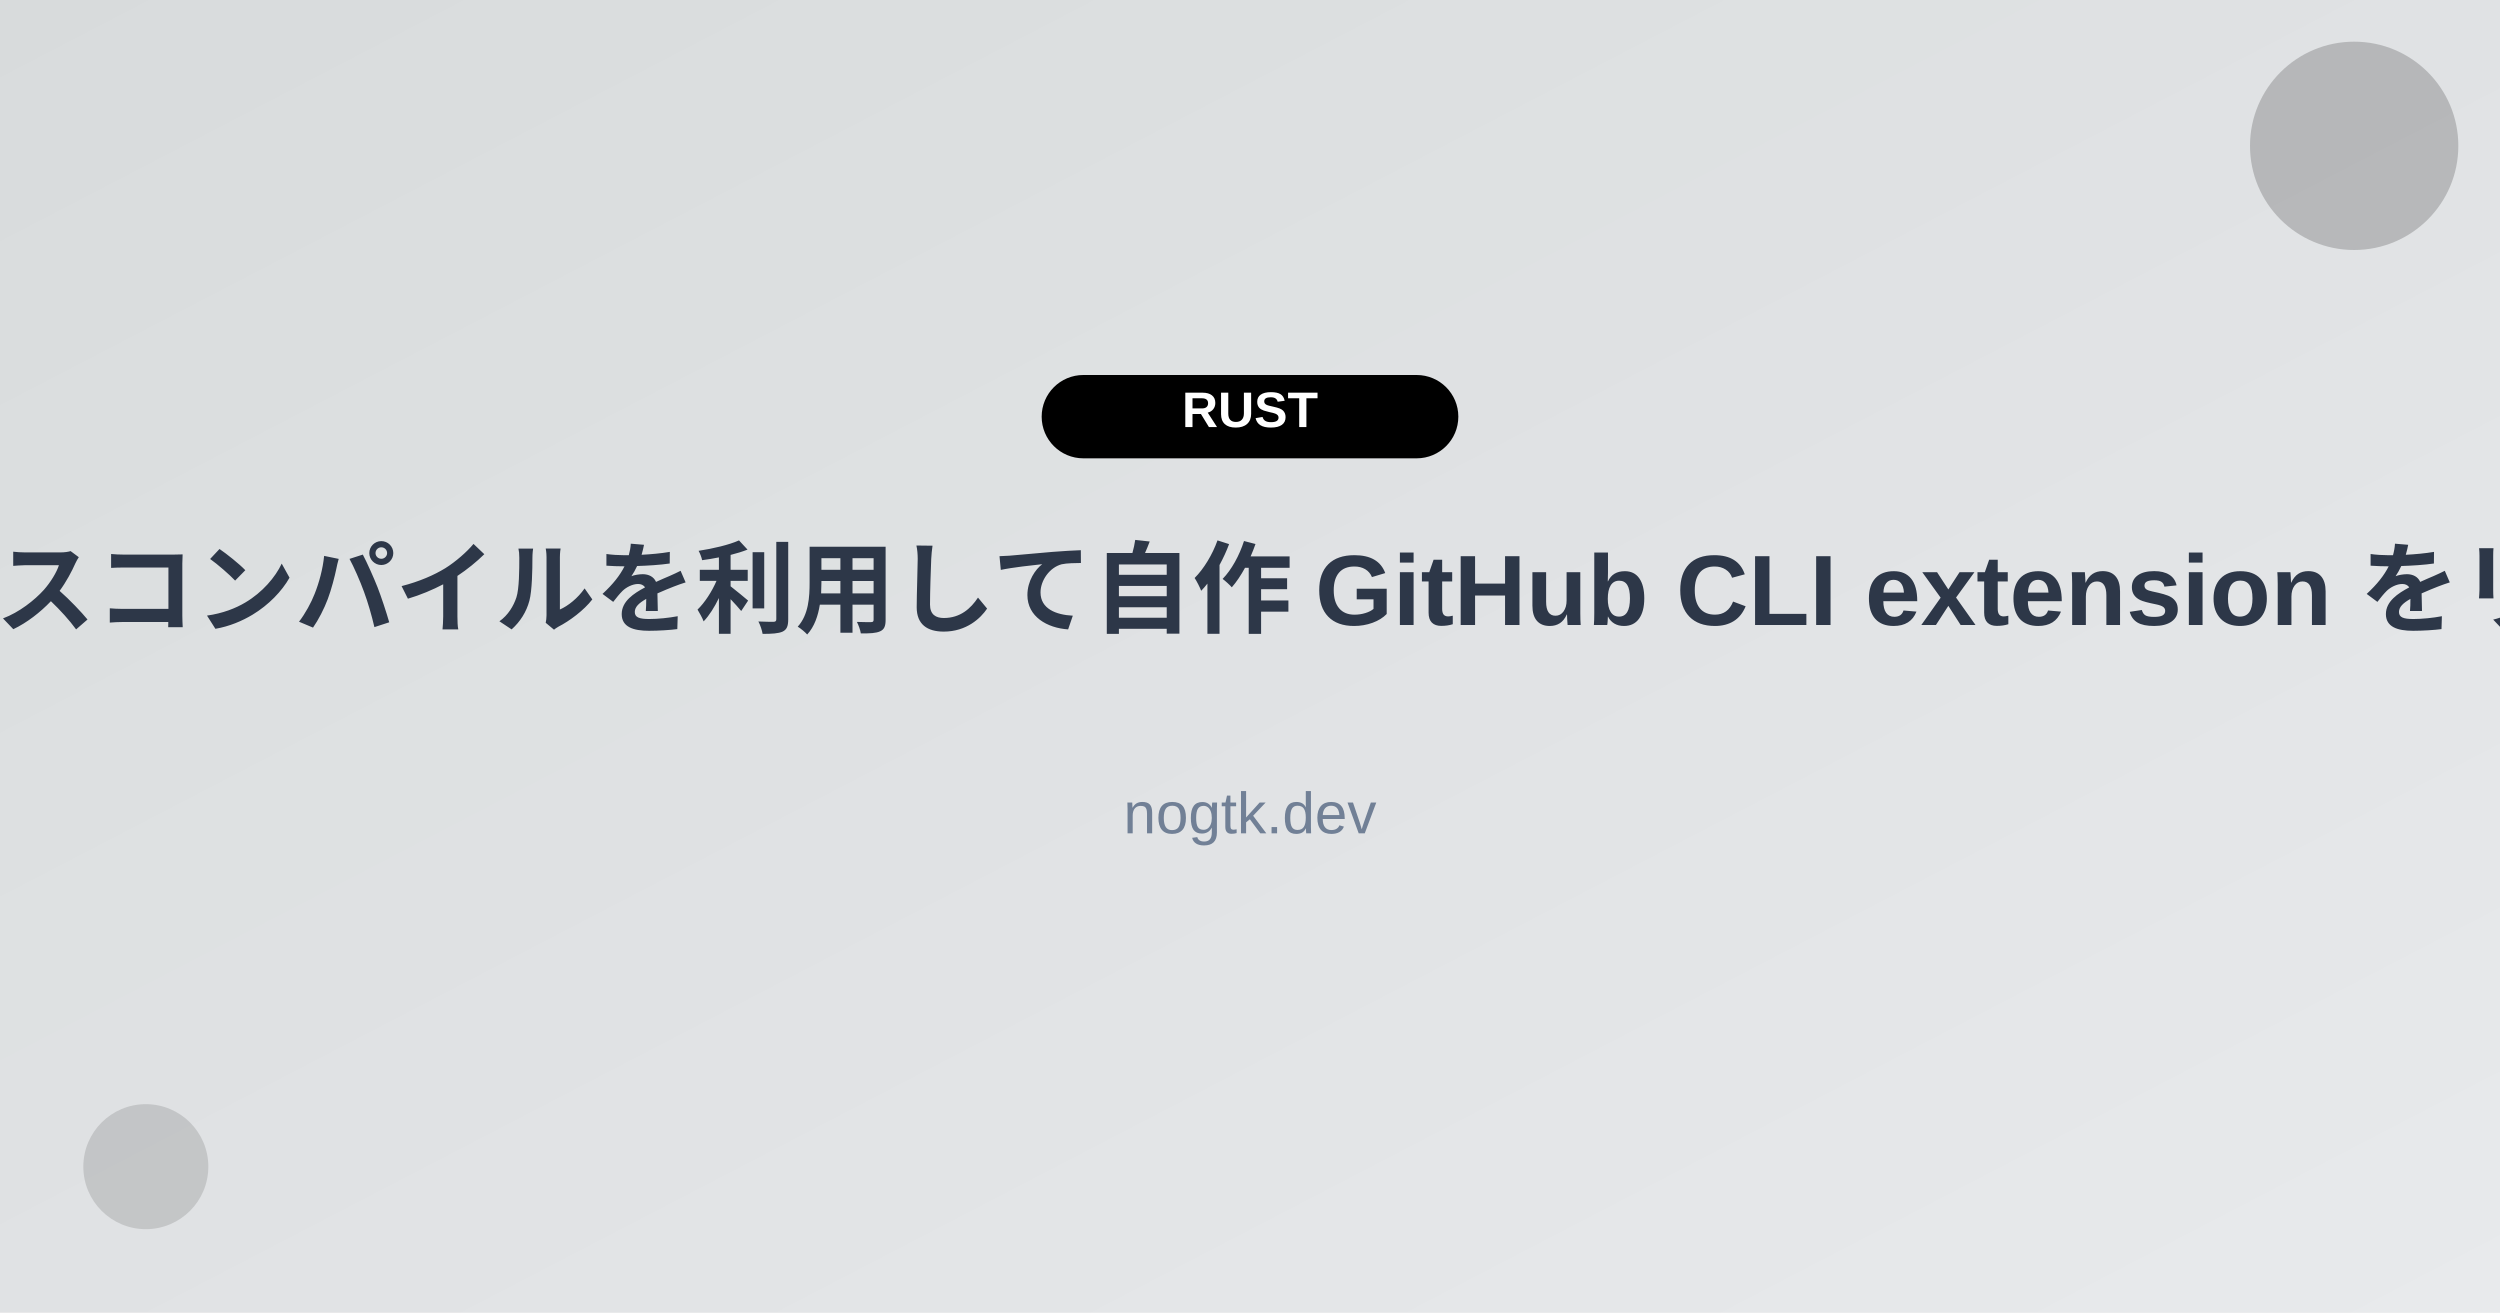
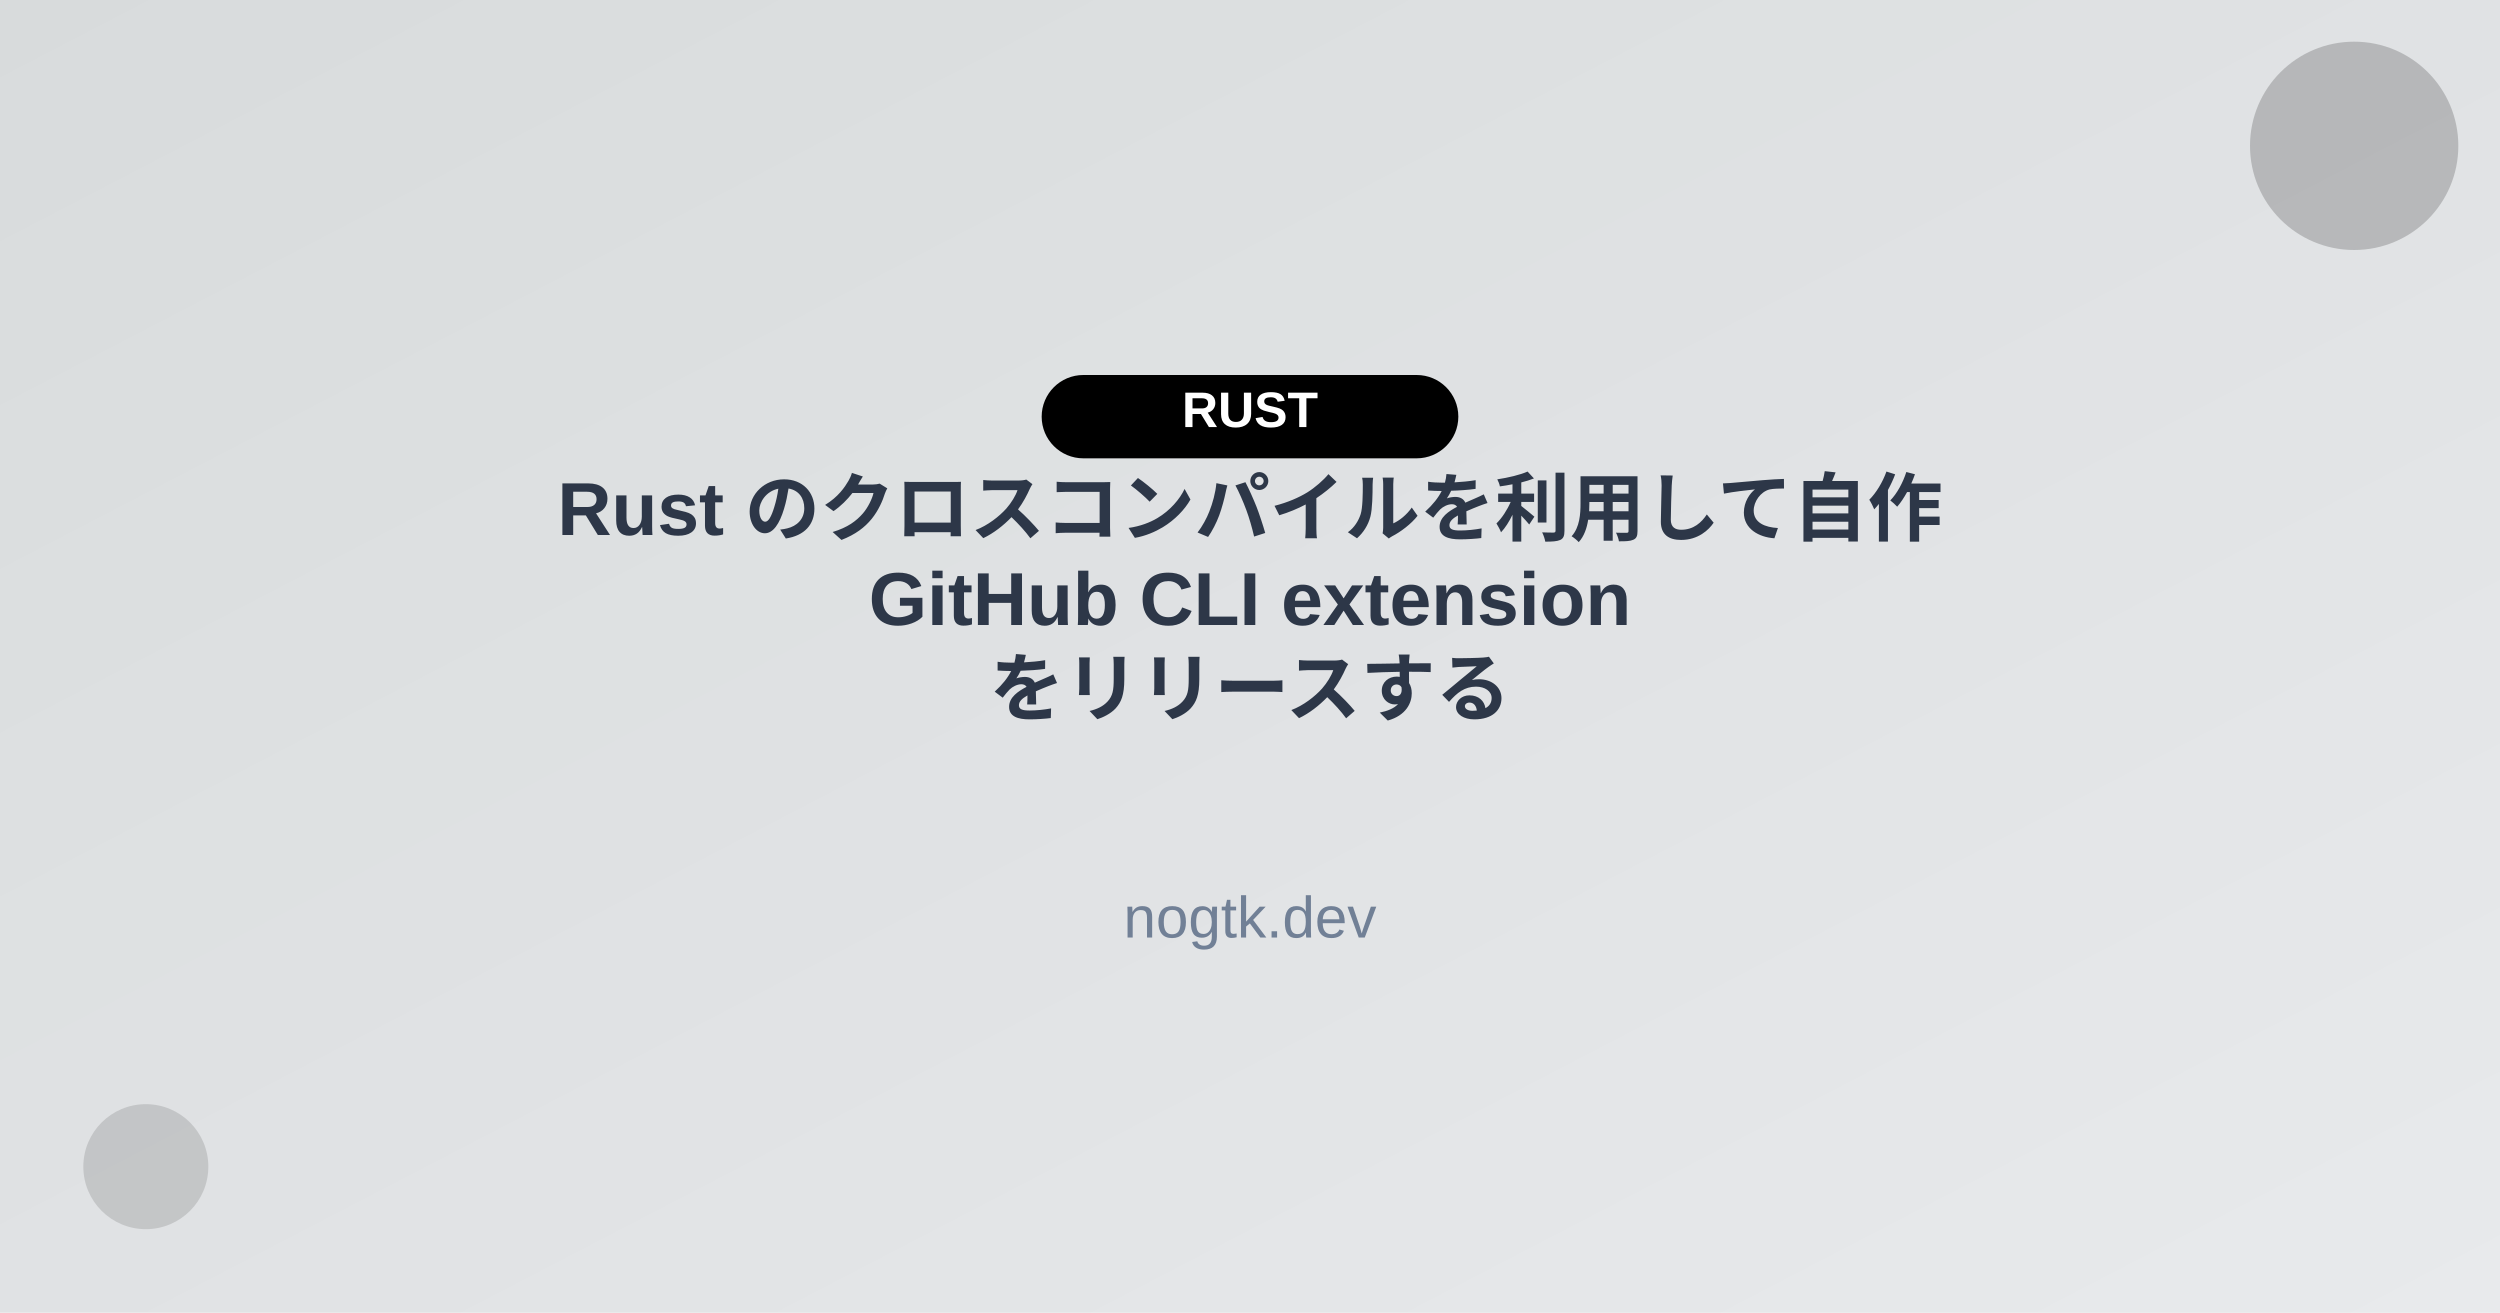
<svg xmlns="http://www.w3.org/2000/svg" width="1200" height="630">
  <defs>
    <linearGradient id="bg" x1="0%" y1="0%" x2="100%" y2="100%">
      <stop offset="0%" style="stop-color:#00000020;stop-opacity:1" />
      <stop offset="100%" style="stop-color:#00000010;stop-opacity:1" />
    </linearGradient>
  </defs>
  <rect width="100%" height="100%" fill="#f7fafc" />
  <rect width="100%" height="100%" fill="url(#bg)" />
  <circle cx="1130" cy="70" r="50" fill="#00000030" />
  <circle cx="70" cy="560" r="30" fill="#00000020" />
  <rect x="500" y="180" width="200" height="40" rx="20" fill="#000000" />
  <text x="600" y="205" text-anchor="middle" fill="white" font-family="Arial, sans-serif" font-size="24" font-weight="bold">RUST</text>
-   <text x="600" y="300" text-anchor="middle" fill="#2D3748" font-family="Arial, sans-serif" font-size="48" font-weight="bold">Rust のクロスコンパイルを利用して自作 GitHub CLI extension をリリースする</text>
-   <text x="600" y="400" text-anchor="middle" fill="#718096" font-family="Arial, sans-serif" font-size="28">nogtk.dev</text>
+   <text x="600" y="256.8" text-anchor="middle" fill="#2D3748" font-family="Arial, sans-serif" font-size="36" font-weight="bold">Rust のクロスコンパイルを利用して自作</text>
+   <text x="600" y="300" text-anchor="middle" fill="#2D3748" font-family="Arial, sans-serif" font-size="36" font-weight="bold">GitHub CLI extension</text>
+   <text x="600" y="343.2" text-anchor="middle" fill="#2D3748" font-family="Arial, sans-serif" font-size="36" font-weight="bold">をリリースする</text>
+   <text x="600" y="450" text-anchor="middle" fill="#718096" font-family="Arial, sans-serif" font-size="28">nogtk.dev</text>
</svg>
